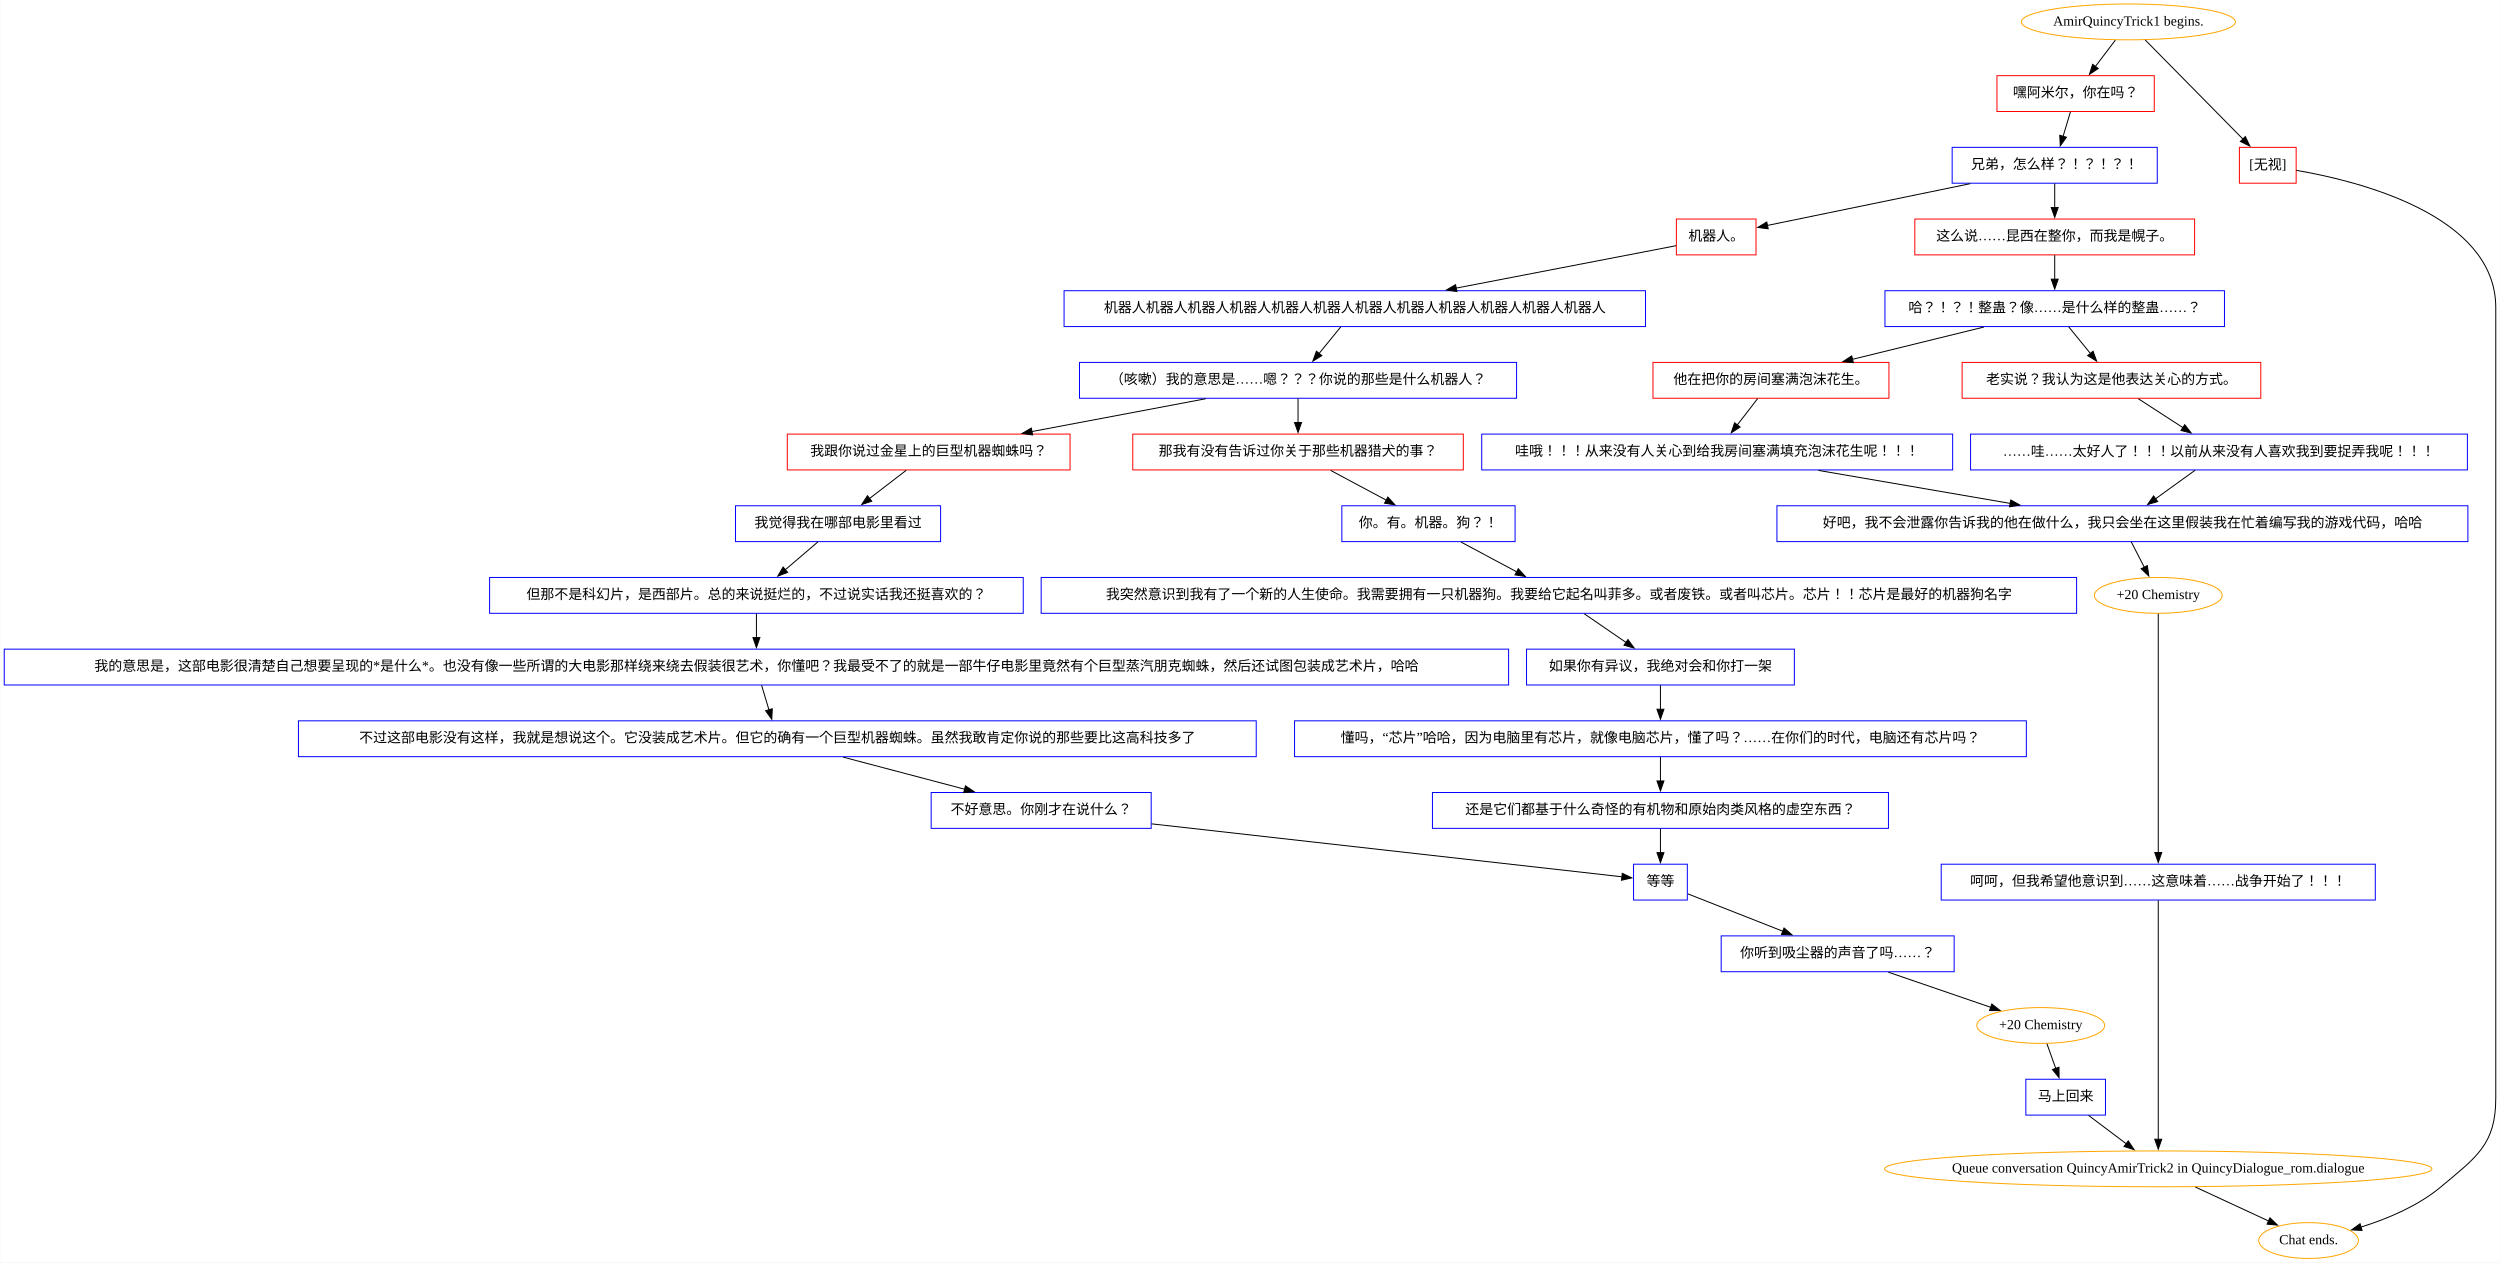
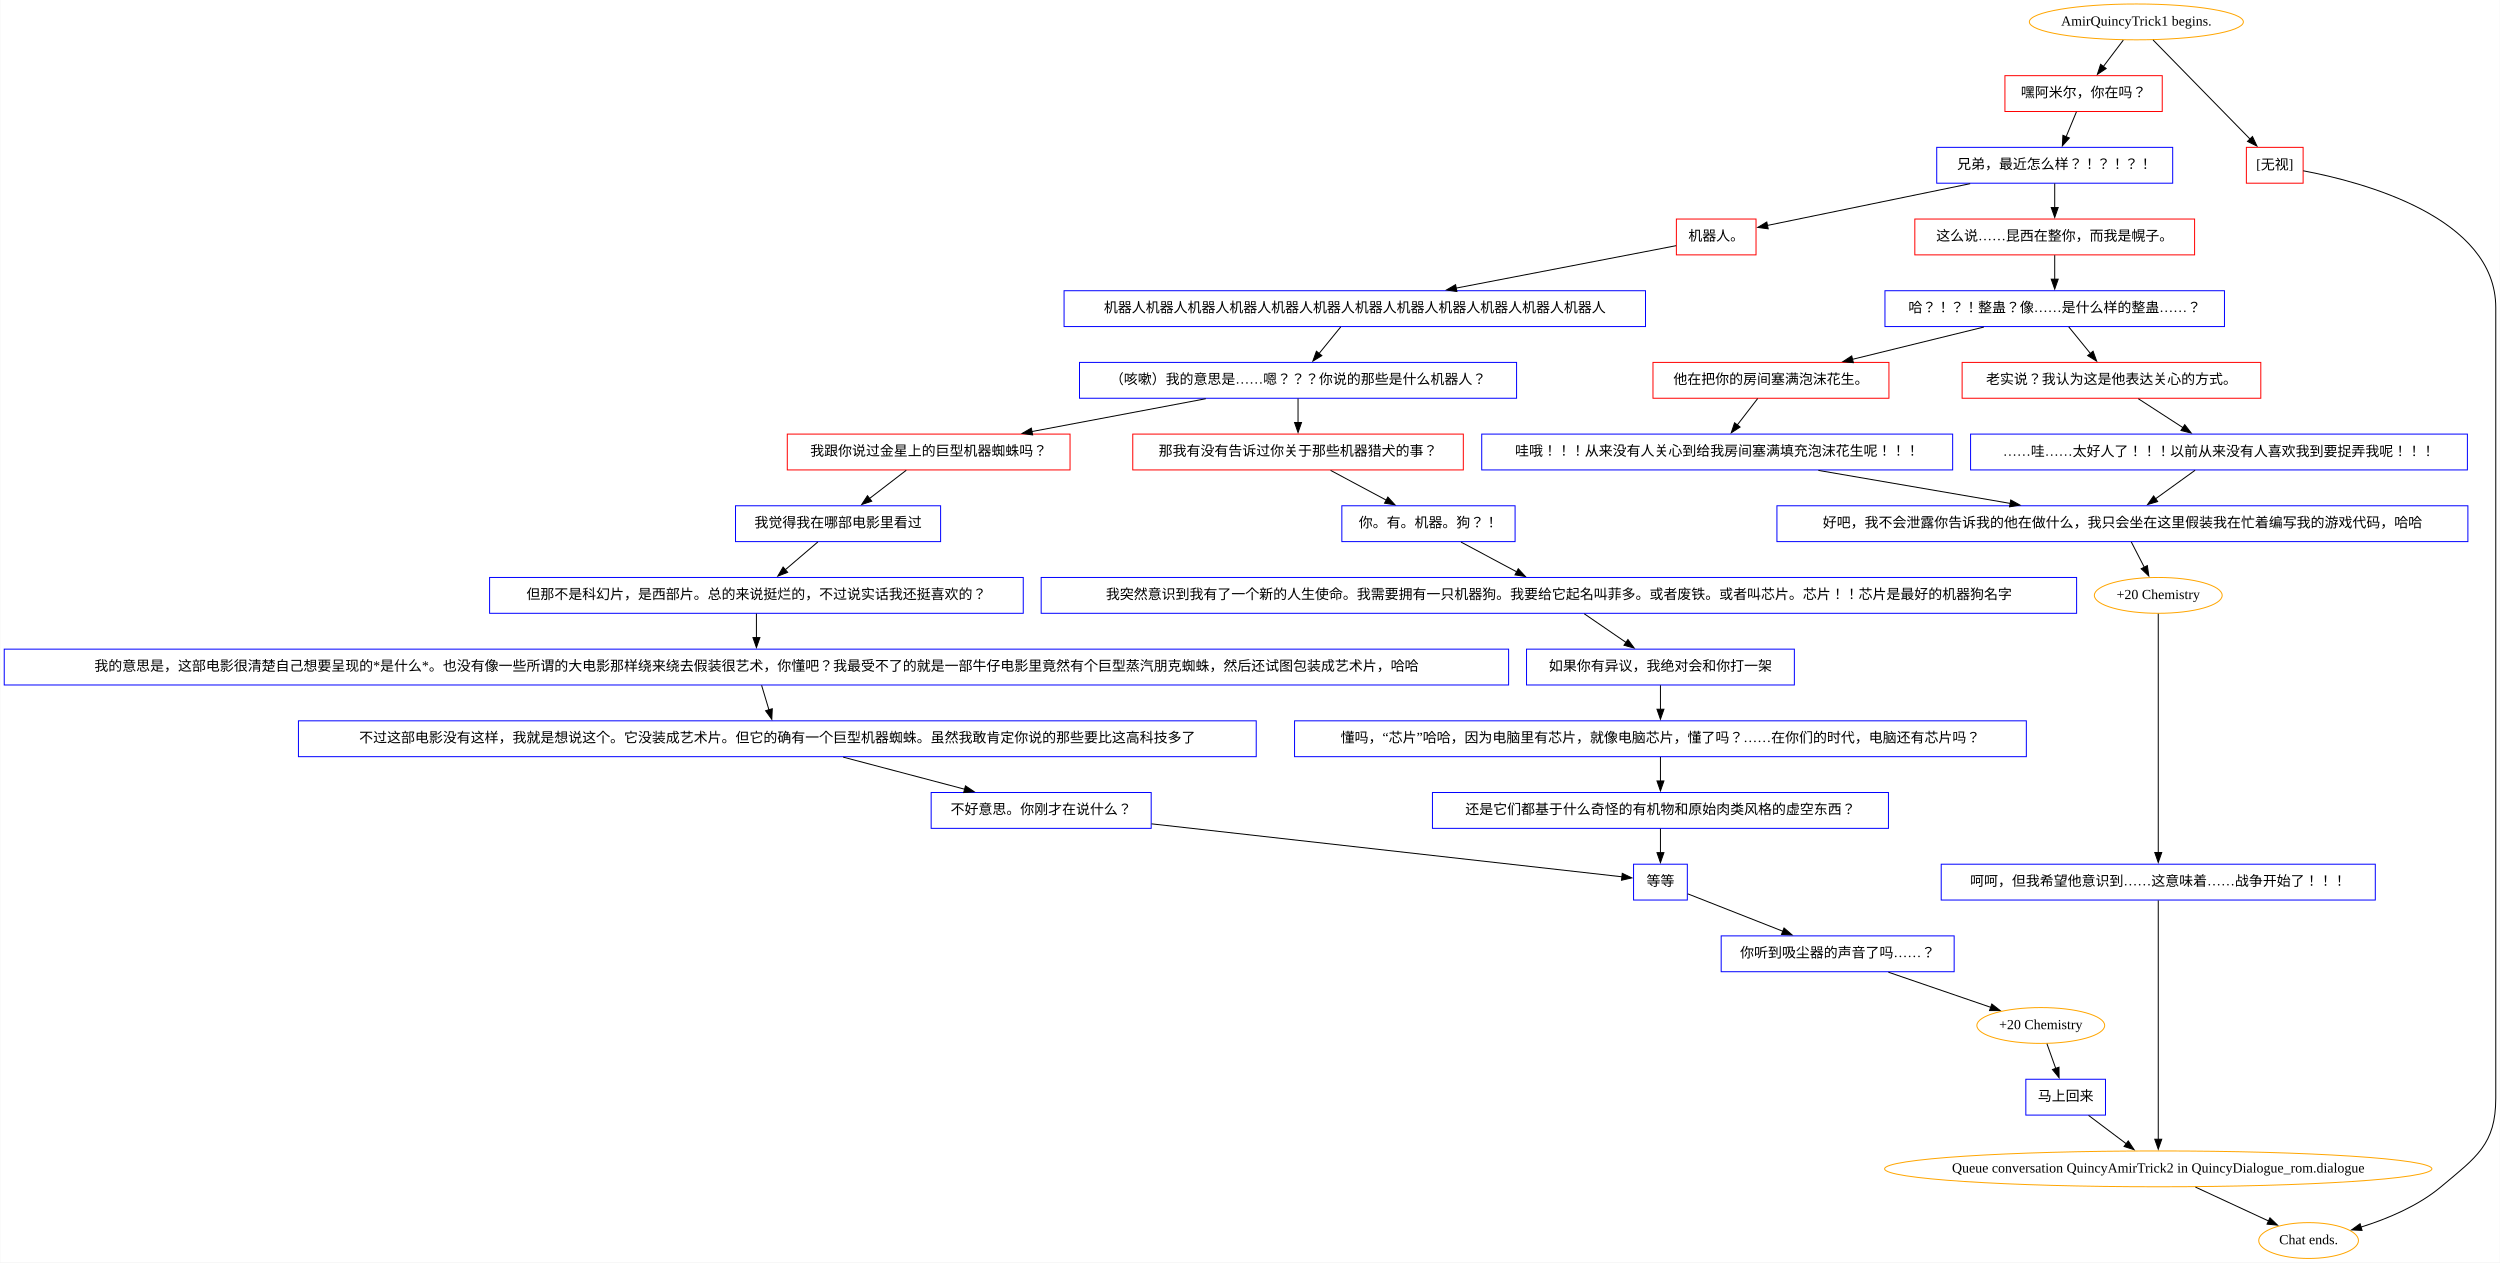
<svg xmlns="http://www.w3.org/2000/svg" width="2511pt" height="1268pt" viewBox="0.00 0.00 2510.50 1268.00">
  <g id="graph0" class="graph" transform="scale(1 1) rotate(0) translate(4 1264)">
    <polygon fill="white" stroke="none" points="-4,4 -4,-1264 2506.5,-1264 2506.5,4 -4,4" />
    <g id="node1" class="node">
-       <ellipse fill="none" stroke="orange" cx="2133.5" cy="-1242" rx="107.48" ry="18" />
-       <text text-anchor="middle" x="2133.5" y="-1238.3" font-family="Times New Roman,serif" font-size="14.00">AmirQuincyTrick1 begins.</text>
+       <ellipse fill="none" stroke="orange" cx="2141.5" cy="-1242" rx="107.48" ry="18" />
+       <text text-anchor="middle" x="2141.5" y="-1238.3" font-family="Times New Roman,serif" font-size="14.00">AmirQuincyTrick1 begins.</text>
    </g>
    <g id="node2" class="node">
-       <polygon fill="none" stroke="red" points="2159.5,-1188 2001.5,-1188 2001.5,-1152 2159.5,-1152 2159.5,-1188" />
-       <text text-anchor="middle" x="2080.5" y="-1166.3" font-family="Times New Roman,serif" font-size="14.00">嘿阿米尔，你在吗？</text>
+       <polygon fill="none" stroke="red" points="2167.5,-1188 2009.5,-1188 2009.5,-1152 2167.5,-1152 2167.5,-1188" />
+       <text text-anchor="middle" x="2088.5" y="-1166.3" font-family="Times New Roman,serif" font-size="14.00">嘿阿米尔，你在吗？</text>
    </g>
    <g id="edge1" class="edge">
-       <path fill="none" stroke="black" d="M2120.4,-1223.7C2114.37,-1215.73 2107.08,-1206.1 2100.39,-1197.26" />
-       <polygon fill="black" stroke="black" points="2103.19,-1195.17 2094.36,-1189.31 2097.61,-1199.4 2103.19,-1195.17" />
+       <path fill="none" stroke="black" d="M2128.4,-1223.7C2122.37,-1215.73 2115.08,-1206.1 2108.39,-1197.26" />
+       <polygon fill="black" stroke="black" points="2111.19,-1195.17 2102.36,-1189.31 2105.61,-1199.4 2111.19,-1195.17" />
    </g>
    <g id="node3" class="node">
-       <polygon fill="none" stroke="red" points="2302,-1116 2245,-1116 2245,-1080 2302,-1080 2302,-1116" />
-       <text text-anchor="middle" x="2273.5" y="-1094.3" font-family="Times New Roman,serif" font-size="14.00">[无视]</text>
+       <polygon fill="none" stroke="red" points="2309,-1116 2252,-1116 2252,-1080 2309,-1080 2309,-1116" />
+       <text text-anchor="middle" x="2280.5" y="-1094.3" font-family="Times New Roman,serif" font-size="14.00">[无视]</text>
    </g>
    <g id="edge2" class="edge">
-       <path fill="none" stroke="black" d="M2150.39,-1223.87C2174.88,-1199.03 2220.41,-1152.85 2248.71,-1124.14" />
-       <polygon fill="black" stroke="black" points="2250.96,-1126.85 2255.49,-1117.27 2245.98,-1121.93 2250.96,-1126.85" />
+       <path fill="none" stroke="black" d="M2158.27,-1223.87C2182.58,-1199.03 2227.79,-1152.85 2255.89,-1124.14" />
+       <polygon fill="black" stroke="black" points="2258.12,-1126.87 2262.62,-1117.27 2253.12,-1121.97 2258.12,-1126.87" />
    </g>
    <g id="node4" class="node">
-       <polygon fill="none" stroke="blue" points="2162.5,-1116 1956.5,-1116 1956.5,-1080 2162.5,-1080 2162.5,-1116" />
-       <text text-anchor="middle" x="2059.5" y="-1094.3" font-family="Times New Roman,serif" font-size="14.00">兄弟，怎么样？！？！？！</text>
+       <polygon fill="none" stroke="blue" points="2178,-1116 1941,-1116 1941,-1080 2178,-1080 2178,-1116" />
+       <text text-anchor="middle" x="2059.5" y="-1094.3" font-family="Times New Roman,serif" font-size="14.00">兄弟，最近怎么样？！？！？！</text>
    </g>
    <g id="edge3" class="edge">
-       <path fill="none" stroke="black" d="M2075.31,-1151.7C2073.07,-1144.24 2070.4,-1135.32 2067.89,-1126.97" />
-       <polygon fill="black" stroke="black" points="2071.29,-1126.13 2065.07,-1117.55 2064.59,-1128.14 2071.29,-1126.13" />
+       <path fill="none" stroke="black" d="M2081.33,-1151.7C2078.21,-1144.15 2074.46,-1135.12 2070.97,-1126.68" />
+       <polygon fill="black" stroke="black" points="2074.23,-1125.4 2067.17,-1117.5 2067.76,-1128.08 2074.23,-1125.4" />
    </g>
    <g id="node5" class="node">
      <ellipse fill="none" stroke="orange" cx="2314.5" cy="-18" rx="50.09" ry="18" />
      <text text-anchor="middle" x="2314.5" y="-14.3" font-family="Times New Roman,serif" font-size="14.00">Chat ends.</text>
    </g>
    <g id="edge4" class="edge">
-       <path fill="none" stroke="black" d="M2302.04,-1092.94C2363.43,-1082.43 2502.5,-1048.33 2502.5,-955 2502.5,-955 2502.5,-955 2502.5,-161 2502.5,-114.5 2483.12,-101.89 2447.5,-72 2424.43,-52.64 2393.39,-39.73 2367.11,-31.5" />
+       <path fill="none" stroke="black" d="M2309.07,-1092.47C2369.03,-1081.17 2502.5,-1045.82 2502.5,-955 2502.5,-955 2502.5,-955 2502.5,-161 2502.5,-114.5 2483.12,-101.89 2447.5,-72 2424.43,-52.64 2393.39,-39.73 2367.11,-31.5" />
      <polygon fill="black" stroke="black" points="2368.2,-28.18 2357.62,-28.69 2366.21,-34.89 2368.2,-28.18" />
    </g>
    <g id="node6" class="node">
      <polygon fill="none" stroke="red" points="1759.5,-1044 1679.5,-1044 1679.5,-1008 1759.5,-1008 1759.5,-1044" />
      <text text-anchor="middle" x="1719.5" y="-1022.3" font-family="Times New Roman,serif" font-size="14.00">机器人。</text>
    </g>
    <g id="edge5" class="edge">
      <path fill="none" stroke="black" d="M1974.58,-1079.52C1910.49,-1066.32 1824.67,-1048.65 1770.73,-1037.55" />
      <polygon fill="black" stroke="black" points="1771.71,-1034.18 1761.21,-1035.59 1770.3,-1041.03 1771.71,-1034.18" />
    </g>
    <g id="node7" class="node">
      <polygon fill="none" stroke="red" points="2200,-1044 1919,-1044 1919,-1008 2200,-1008 2200,-1044" />
      <text text-anchor="middle" x="2059.5" y="-1022.3" font-family="Times New Roman,serif" font-size="14.00">这么说……昆西在整你，而我是幌子。</text>
    </g>
    <g id="edge6" class="edge">
      <path fill="none" stroke="black" d="M2059.5,-1079.7C2059.5,-1072.41 2059.5,-1063.73 2059.5,-1055.54" />
      <polygon fill="black" stroke="black" points="2063,-1055.62 2059.5,-1045.62 2056,-1055.62 2063,-1055.62" />
    </g>
    <g id="node8" class="node">
      <polygon fill="none" stroke="blue" points="1648.5,-972 1064.5,-972 1064.5,-936 1648.5,-936 1648.5,-972" />
      <text text-anchor="middle" x="1356.5" y="-950.3" font-family="Times New Roman,serif" font-size="14.00">机器人机器人机器人机器人机器人机器人机器人机器人机器人机器人机器人机器人</text>
    </g>
    <g id="edge7" class="edge">
      <path fill="none" stroke="black" d="M1679.27,-1017.24C1626.33,-1007.03 1531.43,-988.73 1458.19,-974.61" />
      <polygon fill="black" stroke="black" points="1459.06,-971.21 1448.58,-972.76 1457.73,-978.09 1459.06,-971.21" />
    </g>
    <g id="node9" class="node">
      <polygon fill="none" stroke="blue" points="2230,-972 1889,-972 1889,-936 2230,-936 2230,-972" />
      <text text-anchor="middle" x="2059.5" y="-950.3" font-family="Times New Roman,serif" font-size="14.00">哈？！？！整蛊？像……是什么样的整蛊……？</text>
    </g>
    <g id="edge8" class="edge">
      <path fill="none" stroke="black" d="M2059.5,-1007.7C2059.5,-1000.41 2059.5,-991.73 2059.5,-983.54" />
      <polygon fill="black" stroke="black" points="2063,-983.62 2059.5,-973.62 2056,-983.62 2063,-983.62" />
    </g>
    <g id="node10" class="node">
      <polygon fill="none" stroke="blue" points="1519,-900 1080,-900 1080,-864 1519,-864 1519,-900" />
      <text text-anchor="middle" x="1299.5" y="-878.3" font-family="Times New Roman,serif" font-size="14.00">（咳嗽）我的意思是……嗯？？？你说的那些是什么机器人？</text>
    </g>
    <g id="edge9" class="edge">
      <path fill="none" stroke="black" d="M1342.41,-935.7C1335.85,-927.64 1327.91,-917.89 1320.66,-908.98" />
      <polygon fill="black" stroke="black" points="1323.41,-906.82 1314.38,-901.28 1317.98,-911.24 1323.41,-906.82" />
    </g>
    <g id="node11" class="node">
      <polygon fill="none" stroke="red" points="1893,-900 1656,-900 1656,-864 1893,-864 1893,-900" />
      <text text-anchor="middle" x="1774.5" y="-878.3" font-family="Times New Roman,serif" font-size="14.00">他在把你的房间塞满泡沫花生。</text>
    </g>
    <g id="edge10" class="edge">
      <path fill="none" stroke="black" d="M1988.32,-935.52C1948.21,-925.67 1897.95,-913.32 1856.23,-903.07" />
      <polygon fill="black" stroke="black" points="1857.28,-899.73 1846.74,-900.74 1855.61,-906.53 1857.28,-899.73" />
    </g>
    <g id="node12" class="node">
      <polygon fill="none" stroke="red" points="2266.5,-900 1966.5,-900 1966.5,-864 2266.5,-864 2266.5,-900" />
      <text text-anchor="middle" x="2116.5" y="-878.3" font-family="Times New Roman,serif" font-size="14.00">老实说？我认为这是他表达关心的方式。</text>
    </g>
    <g id="edge11" class="edge">
      <path fill="none" stroke="black" d="M2073.59,-935.7C2080.15,-927.64 2088.09,-917.89 2095.34,-908.98" />
      <polygon fill="black" stroke="black" points="2098.02,-911.24 2101.62,-901.28 2092.59,-906.82 2098.02,-911.24" />
    </g>
    <g id="node13" class="node">
      <polygon fill="none" stroke="red" points="1070.5,-828 786.5,-828 786.5,-792 1070.5,-792 1070.5,-828" />
      <text text-anchor="middle" x="928.5" y="-806.3" font-family="Times New Roman,serif" font-size="14.00">我跟你说过金星上的巨型机器蜘蛛吗？</text>
    </g>
    <g id="edge12" class="edge">
      <path fill="none" stroke="black" d="M1206.84,-863.52C1153.73,-853.5 1086.94,-840.89 1032.1,-830.55" />
      <polygon fill="black" stroke="black" points="1032.91,-827.14 1022.43,-828.72 1031.61,-834.02 1032.91,-827.14" />
    </g>
    <g id="node14" class="node">
      <polygon fill="none" stroke="red" points="1465.5,-828 1133.5,-828 1133.5,-792 1465.5,-792 1465.5,-828" />
      <text text-anchor="middle" x="1299.5" y="-806.3" font-family="Times New Roman,serif" font-size="14.00">那我有没有告诉过你关于那些机器猎犬的事？</text>
    </g>
    <g id="edge13" class="edge">
      <path fill="none" stroke="black" d="M1299.5,-863.7C1299.5,-856.41 1299.5,-847.73 1299.5,-839.54" />
      <polygon fill="black" stroke="black" points="1303,-839.62 1299.5,-829.62 1296,-839.62 1303,-839.62" />
    </g>
    <g id="node15" class="node">
      <polygon fill="none" stroke="blue" points="1957,-828 1484,-828 1484,-792 1957,-792 1957,-828" />
      <text text-anchor="middle" x="1720.5" y="-806.3" font-family="Times New Roman,serif" font-size="14.00">哇哦！！！从来没有人关心到给我房间塞满填充泡沫花生呢！！！</text>
    </g>
    <g id="edge14" class="edge">
      <path fill="none" stroke="black" d="M1761.15,-863.7C1754.94,-855.64 1747.42,-845.89 1740.54,-836.98" />
      <polygon fill="black" stroke="black" points="1743.5,-835.08 1734.62,-829.3 1737.96,-839.36 1743.5,-835.08" />
    </g>
    <g id="node16" class="node">
      <polygon fill="none" stroke="blue" points="2474,-828 1975,-828 1975,-792 2474,-792 2474,-828" />
      <text text-anchor="middle" x="2224.5" y="-806.3" font-family="Times New Roman,serif" font-size="14.00">……哇……太好人了！！！以前从来没有人喜欢我到要捉弄我呢！！！</text>
    </g>
    <g id="edge15" class="edge">
      <path fill="none" stroke="black" d="M2143.47,-863.52C2157.11,-854.68 2173.84,-843.84 2188.55,-834.3" />
      <polygon fill="black" stroke="black" points="2190.11,-837.46 2196.6,-829.08 2186.3,-831.59 2190.11,-837.46" />
    </g>
    <g id="node17" class="node">
      <polygon fill="none" stroke="blue" points="940.5,-756 734.5,-756 734.5,-720 940.5,-720 940.5,-756" />
      <text text-anchor="middle" x="837.5" y="-734.3" font-family="Times New Roman,serif" font-size="14.00">我觉得我在哪部电影里看过</text>
    </g>
    <g id="edge16" class="edge">
      <path fill="none" stroke="black" d="M906.01,-791.7C894.85,-783.11 881.19,-772.61 869.01,-763.24" />
      <polygon fill="black" stroke="black" points="871.31,-760.59 861.25,-757.27 867.04,-766.14 871.31,-760.59" />
    </g>
    <g id="node18" class="node">
      <polygon fill="none" stroke="blue" points="1517.5,-756 1343.5,-756 1343.5,-720 1517.5,-720 1517.5,-756" />
      <text text-anchor="middle" x="1430.5" y="-734.3" font-family="Times New Roman,serif" font-size="14.00">你。有。机器。狗？！</text>
    </g>
    <g id="edge17" class="edge">
      <path fill="none" stroke="black" d="M1332.22,-791.52C1349.15,-782.47 1370.02,-771.32 1388.16,-761.62" />
      <polygon fill="black" stroke="black" points="1389.69,-764.77 1396.86,-756.97 1386.39,-758.6 1389.69,-764.77" />
    </g>
    <g id="node19" class="node">
      <polygon fill="none" stroke="blue" points="2474.5,-756 1780.5,-756 1780.5,-720 2474.5,-720 2474.5,-756" />
      <text text-anchor="middle" x="2127.5" y="-734.3" font-family="Times New Roman,serif" font-size="14.00">好吧，我不会泄露你告诉我的他在做什么，我只会坐在这里假装我在忙着编写我的游戏代码，哈哈</text>
    </g>
    <g id="edge18" class="edge">
      <path fill="none" stroke="black" d="M1822.15,-791.52C1880.78,-781.43 1954.6,-768.74 2014.98,-758.35" />
      <polygon fill="black" stroke="black" points="2015.33,-761.84 2024.59,-756.7 2014.14,-754.94 2015.33,-761.84" />
    </g>
    <g id="edge19" class="edge">
      <path fill="none" stroke="black" d="M2200.52,-791.7C2188.51,-783.03 2173.78,-772.4 2160.71,-762.96" />
      <polygon fill="black" stroke="black" points="2162.92,-760.25 2152.77,-757.23 2158.83,-765.92 2162.92,-760.25" />
    </g>
    <g id="node20" class="node">
      <polygon fill="none" stroke="blue" points="1023.5,-684 487.5,-684 487.5,-648 1023.5,-648 1023.5,-684" />
      <text text-anchor="middle" x="755.5" y="-662.3" font-family="Times New Roman,serif" font-size="14.00">但那不是科幻片，是西部片。总的来说挺烂的，不过说实话我还挺喜欢的？</text>
    </g>
    <g id="edge20" class="edge">
      <path fill="none" stroke="black" d="M817.23,-719.7C807.37,-711.28 795.35,-701.02 784.54,-691.79" />
      <polygon fill="black" stroke="black" points="786.85,-689.16 776.97,-685.33 782.31,-694.48 786.85,-689.16" />
    </g>
    <g id="node21" class="node">
      <polygon fill="none" stroke="blue" points="2081.5,-684 1041.5,-684 1041.5,-648 2081.5,-648 2081.5,-684" />
      <text text-anchor="middle" x="1561.5" y="-662.3" font-family="Times New Roman,serif" font-size="14.00">我突然意识到我有了一个新的人生使命。我需要拥有一只机器狗。我要给它起名叫菲多。或者废铁。或者叫芯片。芯片！！芯片是最好的机器狗名字</text>
    </g>
    <g id="edge21" class="edge">
      <path fill="none" stroke="black" d="M1463.22,-719.52C1480.15,-710.47 1501.02,-699.32 1519.16,-689.62" />
      <polygon fill="black" stroke="black" points="1520.69,-692.77 1527.86,-684.97 1517.39,-686.6 1520.69,-692.77" />
    </g>
    <g id="node22" class="node">
      <ellipse fill="none" stroke="orange" cx="2163.5" cy="-666" rx="64.19" ry="18" />
      <text text-anchor="middle" x="2163.5" y="-662.3" font-family="Times New Roman,serif" font-size="14.00">+20 Chemistry</text>
    </g>
    <g id="edge22" class="edge">
      <path fill="none" stroke="black" d="M2136.4,-719.7C2140.37,-711.98 2145.13,-702.71 2149.56,-694.11" />
      <polygon fill="black" stroke="black" points="2152.55,-695.94 2154.01,-685.45 2146.33,-692.74 2152.55,-695.94" />
    </g>
    <g id="node23" class="node">
      <polygon fill="none" stroke="blue" points="1511,-612 0,-612 0,-576 1511,-576 1511,-612" />
      <text text-anchor="middle" x="755.5" y="-590.3" font-family="Times New Roman,serif" font-size="14.00">我的意思是，这部电影很清楚自己想要呈现的*是什么*。也没有像一些所谓的大电影那样绕来绕去假装很艺术，你懂吧？我最受不了的就是一部牛仔电影里竟然有个巨型蒸汽朋克蜘蛛，然后还试图包装成艺术片，哈哈</text>
    </g>
    <g id="edge23" class="edge">
      <path fill="none" stroke="black" d="M755.5,-647.7C755.5,-640.41 755.5,-631.73 755.5,-623.54" />
      <polygon fill="black" stroke="black" points="759,-623.62 755.5,-613.62 752,-623.62 759,-623.62" />
    </g>
    <g id="node24" class="node">
      <polygon fill="none" stroke="blue" points="1798,-612 1529,-612 1529,-576 1798,-576 1798,-612" />
      <text text-anchor="middle" x="1663.5" y="-590.3" font-family="Times New Roman,serif" font-size="14.00">如果你有异议，我绝对会和你打一架</text>
    </g>
    <g id="edge24" class="edge">
      <path fill="none" stroke="black" d="M1586.98,-647.52C1599.73,-638.76 1615.35,-628.04 1629.15,-618.58" />
      <polygon fill="black" stroke="black" points="1630.84,-621.66 1637.1,-613.12 1626.88,-615.89 1630.84,-621.66" />
    </g>
    <g id="node25" class="node">
      <polygon fill="none" stroke="blue" points="2381.5,-396 1945.5,-396 1945.5,-360 2381.5,-360 2381.5,-396" />
      <text text-anchor="middle" x="2163.5" y="-374.3" font-family="Times New Roman,serif" font-size="14.00">呵呵，但我希望他意识到……这意味着……战争开始了！！！</text>
    </g>
    <g id="edge25" class="edge">
      <path fill="none" stroke="black" d="M2163.5,-647.54C2163.5,-599.76 2163.5,-466.51 2163.5,-407.61" />
      <polygon fill="black" stroke="black" points="2167,-407.75 2163.5,-397.75 2160,-407.75 2167,-407.75" />
    </g>
    <g id="node26" class="node">
      <polygon fill="none" stroke="blue" points="1257.5,-540 295.5,-540 295.5,-504 1257.5,-504 1257.5,-540" />
      <text text-anchor="middle" x="776.5" y="-518.3" font-family="Times New Roman,serif" font-size="14.00">不过这部电影没有这样，我就是想说这个。它没装成艺术片。但它的确有一个巨型机器蜘蛛。虽然我敢肯定你说的那些要比这高科技多了</text>
    </g>
    <g id="edge26" class="edge">
      <path fill="none" stroke="black" d="M760.69,-575.7C762.93,-568.24 765.6,-559.32 768.11,-550.97" />
      <polygon fill="black" stroke="black" points="771.41,-552.14 770.93,-541.55 764.71,-550.13 771.41,-552.14" />
    </g>
    <g id="node27" class="node">
      <polygon fill="none" stroke="blue" points="2031,-540 1296,-540 1296,-504 2031,-504 2031,-540" />
      <text text-anchor="middle" x="1663.5" y="-518.3" font-family="Times New Roman,serif" font-size="14.00">懂吗，“芯片”哈哈，因为电脑里有芯片，就像电脑芯片，懂了吗？……在你们的时代，电脑还有芯片吗？</text>
    </g>
    <g id="edge27" class="edge">
      <path fill="none" stroke="black" d="M1663.5,-575.7C1663.5,-568.41 1663.5,-559.73 1663.5,-551.54" />
      <polygon fill="black" stroke="black" points="1667,-551.62 1663.5,-541.62 1660,-551.62 1667,-551.62" />
    </g>
    <g id="node28" class="node">
      <ellipse fill="none" stroke="orange" cx="2163.5" cy="-90" rx="274.85" ry="18" />
      <text text-anchor="middle" x="2163.5" y="-86.3" font-family="Times New Roman,serif" font-size="14.00">Queue conversation QuincyAmirTrick2 in QuincyDialogue_rom.dialogue</text>
    </g>
    <g id="edge28" class="edge">
      <path fill="none" stroke="black" d="M2163.5,-359.54C2163.5,-311.76 2163.5,-178.51 2163.5,-119.61" />
      <polygon fill="black" stroke="black" points="2167,-119.75 2163.5,-109.75 2160,-119.75 2167,-119.75" />
    </g>
    <g id="node29" class="node">
      <polygon fill="none" stroke="blue" points="1152,-468 931,-468 931,-432 1152,-432 1152,-468" />
      <text text-anchor="middle" x="1041.5" y="-446.3" font-family="Times New Roman,serif" font-size="14.00">不好意思。你刚才在说什么？</text>
    </g>
    <g id="edge29" class="edge">
      <path fill="none" stroke="black" d="M842.69,-503.52C879.82,-493.71 926.32,-481.43 965.01,-471.21" />
      <polygon fill="black" stroke="black" points="965.46,-474.71 974.23,-468.77 963.67,-467.94 965.46,-474.71" />
    </g>
    <g id="node30" class="node">
      <polygon fill="none" stroke="blue" points="1892.5,-468 1434.5,-468 1434.5,-432 1892.5,-432 1892.5,-468" />
      <text text-anchor="middle" x="1663.5" y="-446.3" font-family="Times New Roman,serif" font-size="14.00">还是它们都基于什么奇怪的有机物和原始肉类风格的虚空东西？</text>
    </g>
    <g id="edge30" class="edge">
      <path fill="none" stroke="black" d="M1663.5,-503.7C1663.5,-496.41 1663.5,-487.73 1663.5,-479.54" />
      <polygon fill="black" stroke="black" points="1667,-479.62 1663.5,-469.62 1660,-479.62 1667,-479.62" />
    </g>
    <g id="edge31" class="edge">
      <path fill="none" stroke="black" d="M2200.83,-71.7C2223.14,-61.35 2251.5,-48.21 2274.31,-37.63" />
      <polygon fill="black" stroke="black" points="2275.7,-40.84 2283.31,-33.46 2272.76,-34.49 2275.7,-40.84" />
    </g>
    <g id="node31" class="node">
      <polygon fill="none" stroke="blue" points="1690.5,-396 1636.5,-396 1636.5,-360 1690.5,-360 1690.5,-396" />
      <text text-anchor="middle" x="1663.5" y="-374.3" font-family="Times New Roman,serif" font-size="14.00">等等</text>
    </g>
    <g id="edge32" class="edge">
      <path fill="none" stroke="black" d="M1152.34,-436.53C1294.05,-420.58 1532.14,-393.78 1624.88,-383.35" />
      <polygon fill="black" stroke="black" points="1625.17,-386.84 1634.72,-382.24 1624.39,-379.88 1625.17,-386.84" />
    </g>
    <g id="edge33" class="edge">
      <path fill="none" stroke="black" d="M1663.5,-431.7C1663.5,-424.41 1663.5,-415.73 1663.5,-407.54" />
      <polygon fill="black" stroke="black" points="1667,-407.62 1663.5,-397.62 1660,-407.62 1667,-407.62" />
    </g>
    <g id="node32" class="node">
      <polygon fill="none" stroke="blue" points="1958.5,-324 1724.5,-324 1724.5,-288 1958.5,-288 1958.5,-324" />
      <text text-anchor="middle" x="1841.5" y="-302.3" font-family="Times New Roman,serif" font-size="14.00">你听到吸尘器的声音了吗……？</text>
    </g>
    <g id="edge34" class="edge">
      <path fill="none" stroke="black" d="M1690.92,-366.22C1716.33,-356.22 1754.87,-341.07 1786.6,-328.59" />
      <polygon fill="black" stroke="black" points="1787.64,-331.94 1795.66,-325.03 1785.08,-325.43 1787.64,-331.94" />
    </g>
    <g id="node33" class="node">
      <ellipse fill="none" stroke="orange" cx="2045.5" cy="-234" rx="64.19" ry="18" />
      <text text-anchor="middle" x="2045.5" y="-230.3" font-family="Times New Roman,serif" font-size="14.00">+20 Chemistry</text>
    </g>
    <g id="edge35" class="edge">
      <path fill="none" stroke="black" d="M1892.45,-287.52C1923.91,-276.72 1964.1,-262.93 1995.4,-252.19" />
      <polygon fill="black" stroke="black" points="1996.32,-255.58 2004.64,-249.02 1994.04,-248.96 1996.32,-255.58" />
    </g>
    <g id="node34" class="node">
      <polygon fill="none" stroke="blue" points="2110.5,-180 2030.5,-180 2030.5,-144 2110.5,-144 2110.5,-180" />
      <text text-anchor="middle" x="2070.5" y="-158.3" font-family="Times New Roman,serif" font-size="14.00">马上回来</text>
    </g>
    <g id="edge36" class="edge">
      <path fill="none" stroke="black" d="M2051.68,-215.7C2054.37,-208.15 2057.6,-199.12 2060.61,-190.68" />
      <polygon fill="black" stroke="black" points="2063.81,-192.12 2063.88,-181.53 2057.22,-189.77 2063.81,-192.12" />
    </g>
    <g id="edge37" class="edge">
      <path fill="none" stroke="black" d="M2093.49,-143.7C2104.89,-135.11 2118.85,-124.61 2131.3,-115.24" />
      <polygon fill="black" stroke="black" points="2133.36,-118.07 2139.24,-109.26 2129.15,-112.47 2133.36,-118.07" />
    </g>
  </g>
</svg>
